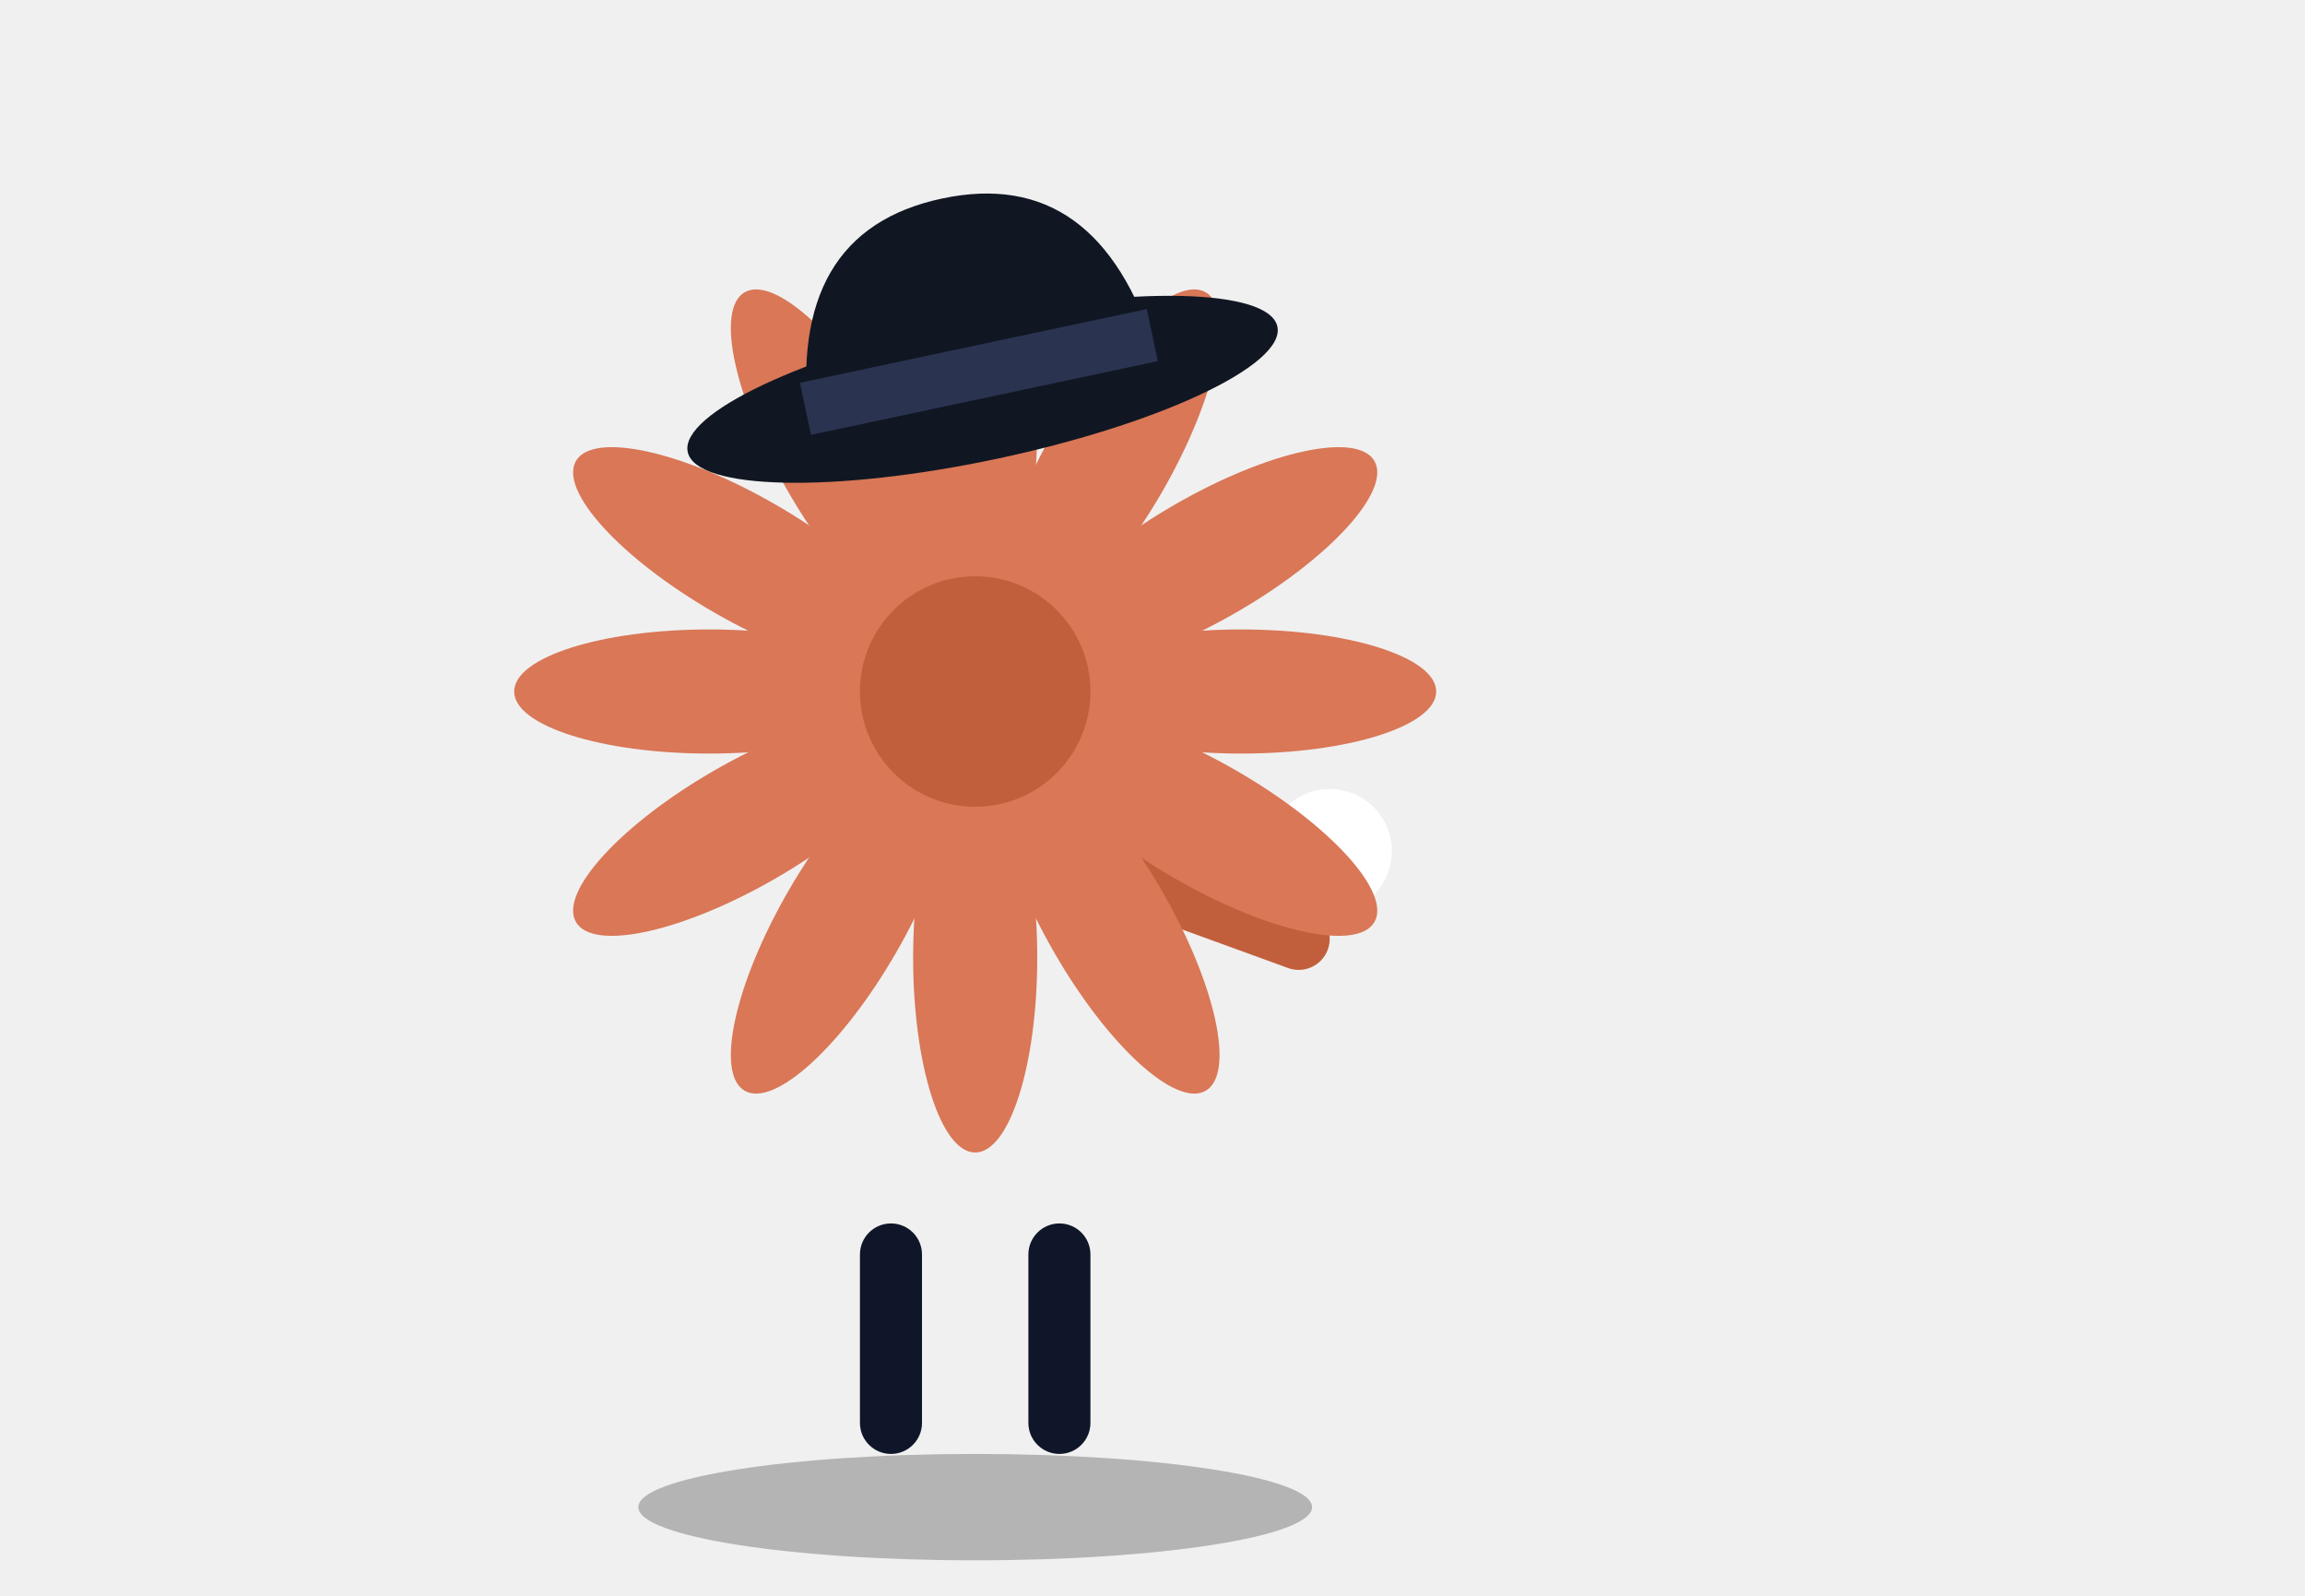
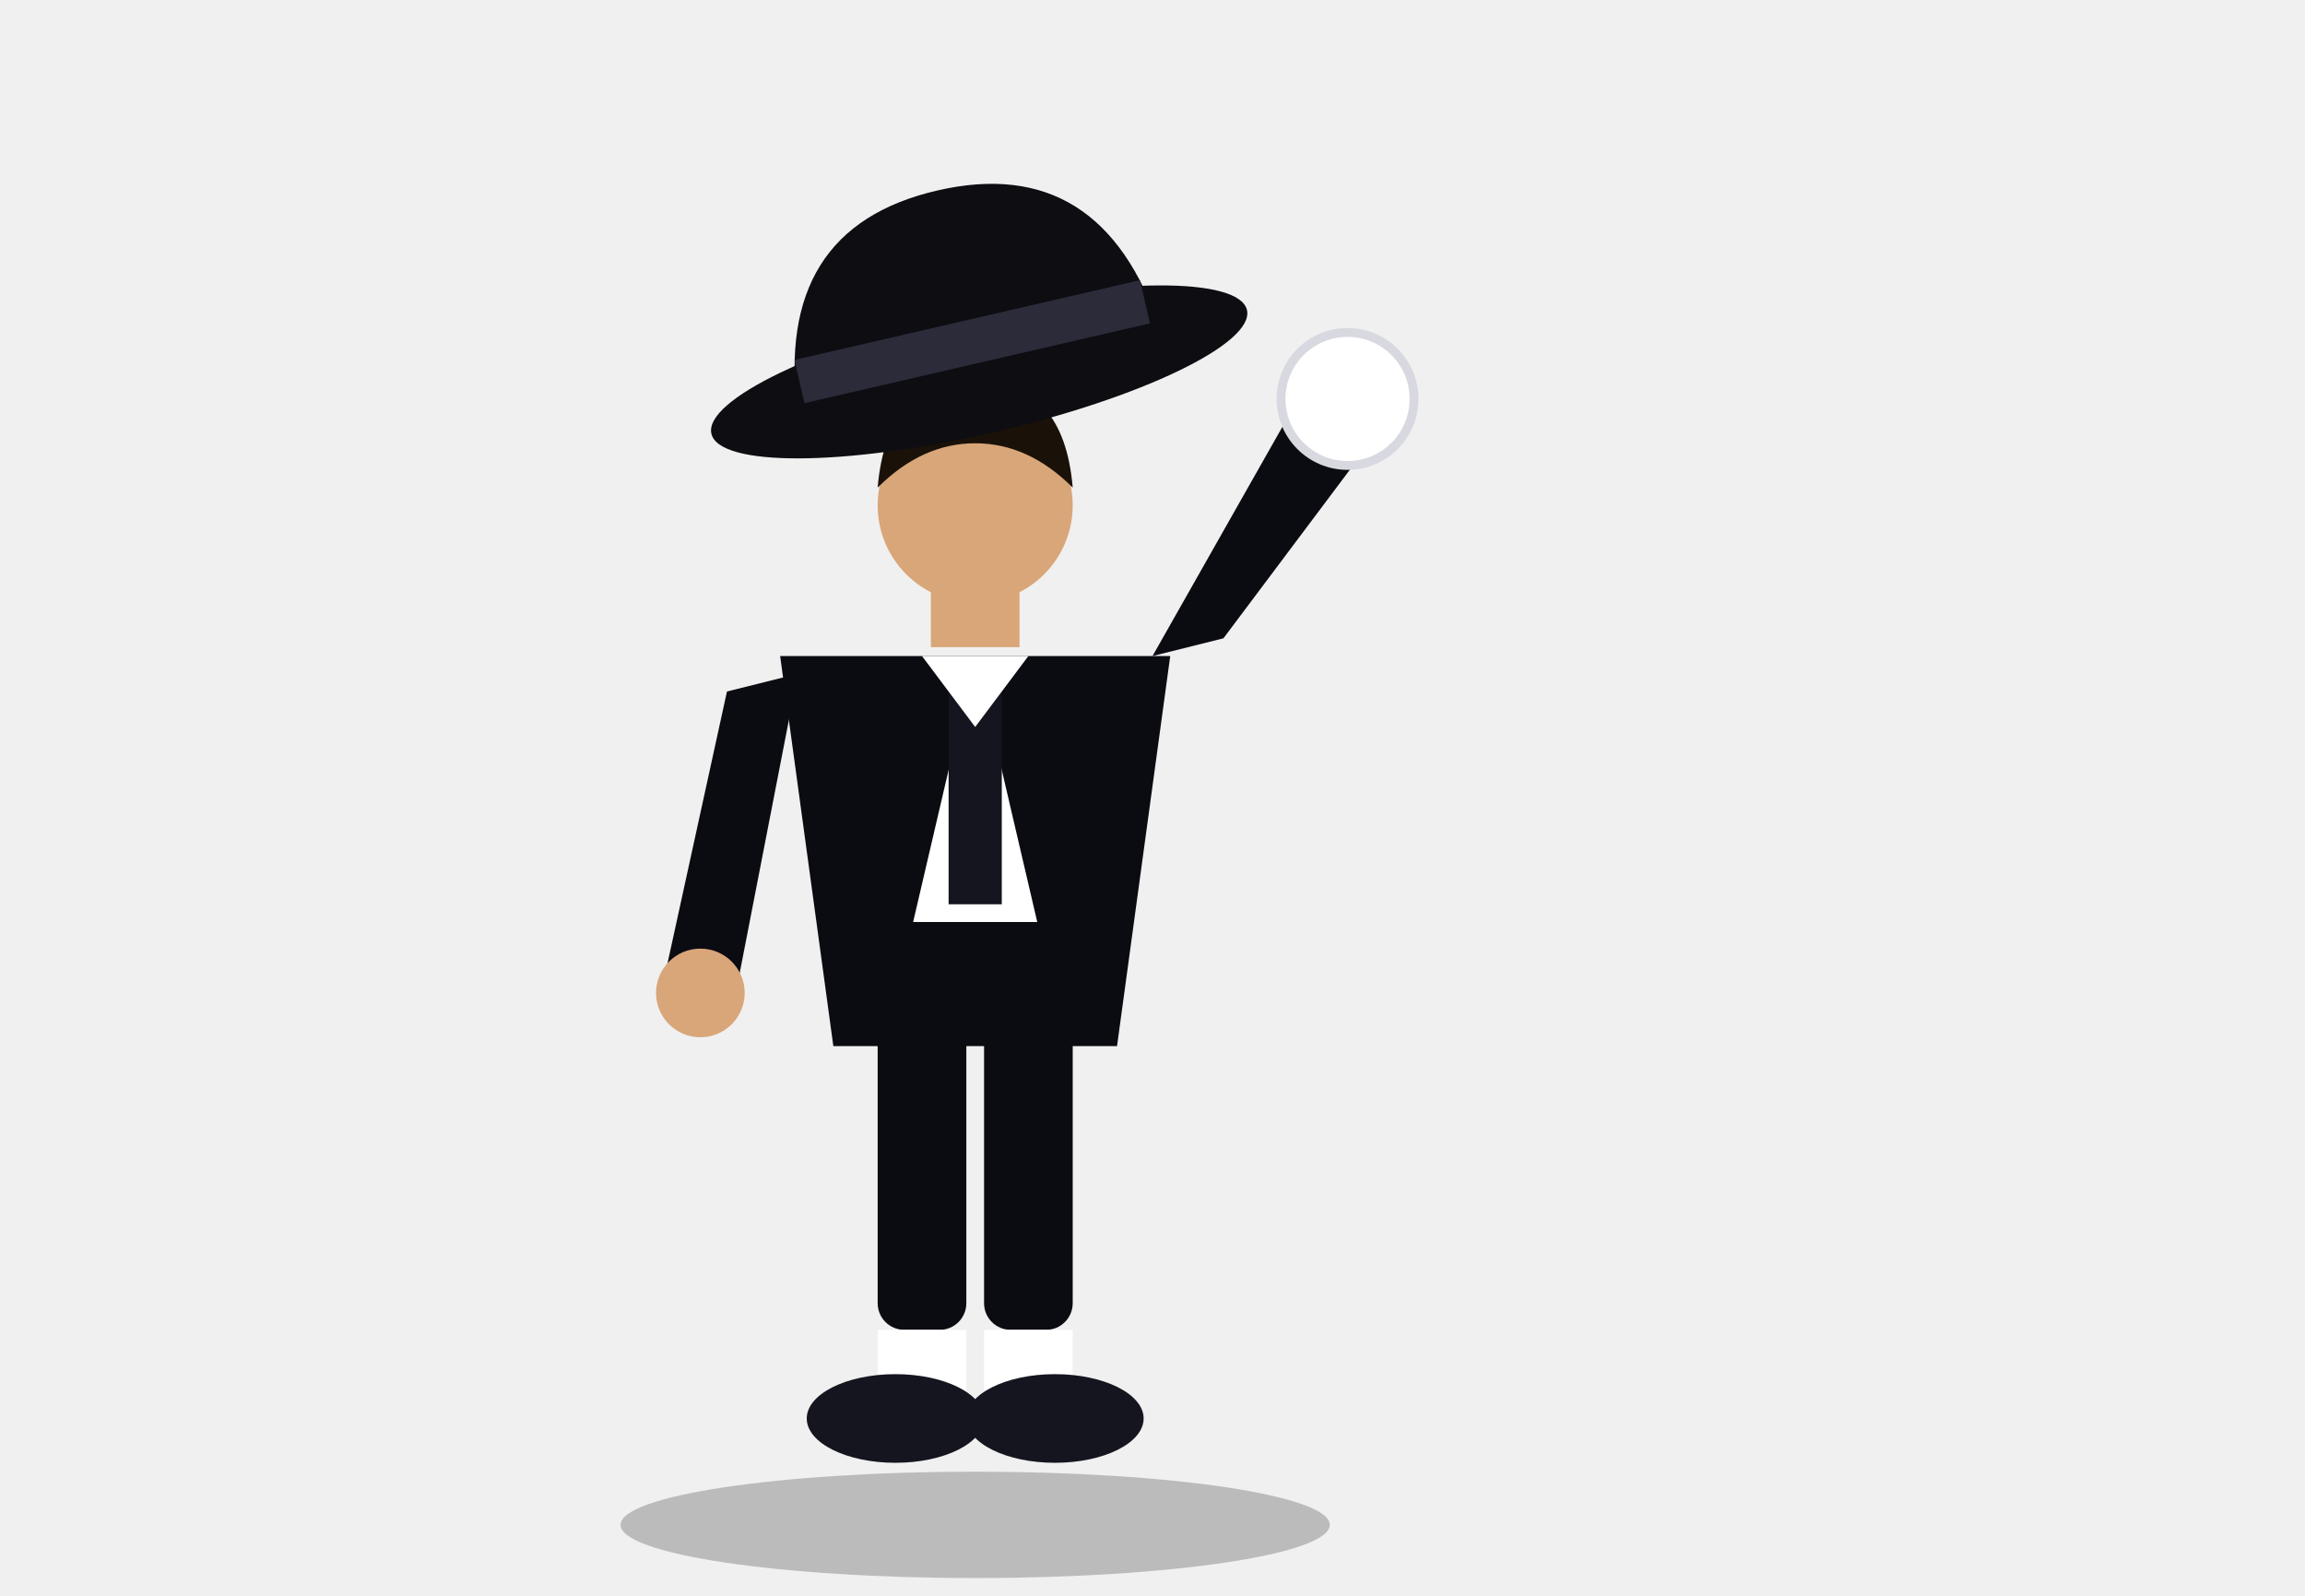
- <svg xmlns="http://www.w3.org/2000/svg" width="260" height="180" viewBox="0 0 260 180" role="img" aria-label="Dancing Claude">
+ <svg xmlns="http://www.w3.org/2000/svg" width="260" height="180" viewBox="0 0 260 180" role="img" aria-label="Moonwalking dancer">
  <defs>
    <style>
-       /* Slide back and forth across the stage — the "walking around". */
-       @keyframes walk { 0%{transform:translateX(-46px)} 50%{transform:translateX(46px)} 100%{transform:translateX(-46px)} }
-       /* The anti-gravity lean, synced with the slide. */
-       @keyframes lean { 0%{transform:rotate(8deg)} 25%{transform:rotate(0deg)} 50%{transform:rotate(-8deg)} 75%{transform:rotate(0deg)} 100%{transform:rotate(8deg)} }
-       /* Moonwalk shuffle. */
-       @keyframes shuffleL { 0%,100%{transform:rotate(14deg)} 50%{transform:rotate(-14deg)} }
-       @keyframes shuffleR { 0%,100%{transform:rotate(-14deg)} 50%{transform:rotate(14deg)} }
-       /* Slow flair spin on the mark. */
-       @keyframes spin { from{transform:rotate(0deg)} to{transform:rotate(360deg)} }
-       /* A little bob. */
-       @keyframes bob { 0%,100%{transform:translateY(0)} 50%{transform:translateY(-6px)} }
+       /* slide across the stage */
+       @keyframes walk { 0%{transform:translateX(-44px)} 50%{transform:translateX(44px)} 100%{transform:translateX(-44px)} }
+       /* the anti-gravity lean, synced to the slide */
+       @keyframes lean { 0%{transform:rotate(7deg)} 25%{transform:rotate(0)} 50%{transform:rotate(-7deg)} 75%{transform:rotate(0)} 100%{transform:rotate(7deg)} }
+       /* moonwalk leg shuffle */
+       @keyframes shL { 0%,100%{transform:rotate(15deg)} 50%{transform:rotate(-13deg)} }
+       @keyframes shR { 0%,100%{transform:rotate(-13deg)} 50%{transform:rotate(15deg)} }
+       /* the raised glove hand pumps a little */
+       @keyframes glove { 0%,100%{transform:translate(0,0)} 50%{transform:translate(-3px,-4px)} }
+       @keyframes bob { 0%,100%{transform:translateY(0)} 50%{transform:translateY(-5px)} }

-       #stage   { animation: walk 6s ease-in-out infinite; }
-       #bob     { animation: bob 0.75s ease-in-out infinite; }
-       #lean    { transform-origin: 110px 150px; animation: lean 6s ease-in-out infinite; }
-       #mark    { transform-origin: 110px 78px; animation: spin 14s linear infinite; }
-       #legL    { transform-origin: 100px 140px; animation: shuffleL 0.5s ease-in-out infinite; }
-       #legR    { transform-origin: 120px 140px; animation: shuffleR 0.5s ease-in-out infinite; }
+       #stage { animation: walk 6s ease-in-out infinite; }
+       #bob   { animation: bob .75s ease-in-out infinite; }
+       #lean  { transform-origin:110px 166px; animation: lean 6s ease-in-out infinite; }
+       #legL  { transform-origin:104px 116px; animation: shL .5s ease-in-out infinite; }
+       #legR  { transform-origin:116px 116px; animation: shR .5s ease-in-out infinite; }
+       #arm   { transform-origin:132px 76px; animation: glove .5s ease-in-out infinite; }
    </style>
  </defs>
  <g id="stage">
+     <ellipse cx="110" cy="172" rx="40" ry="6" fill="#000" fill-opacity="0.22" />
    <g id="bob">
      <g id="lean">
-         <rect id="legL" x="97" y="138" width="7" height="26" rx="3.5" fill="#0f1629" />
-         <rect id="legR" x="116" y="138" width="7" height="26" rx="3.5" fill="#0f1629" />
-         <circle cx="150" cy="96" r="7" fill="#ffffff" />
-         <rect x="118" y="92" width="34" height="7" rx="3.5" fill="#C15F3C" transform="rotate(20 118 95)" />
-         <g id="mark">
-           <ellipse cx="110" cy="48" rx="7" ry="22" fill="#D97757" transform="rotate(0 110 78)" />
-           <ellipse cx="110" cy="48" rx="7" ry="22" fill="#D97757" transform="rotate(30 110 78)" />
-           <ellipse cx="110" cy="48" rx="7" ry="22" fill="#D97757" transform="rotate(60 110 78)" />
-           <ellipse cx="110" cy="48" rx="7" ry="22" fill="#D97757" transform="rotate(90 110 78)" />
-           <ellipse cx="110" cy="48" rx="7" ry="22" fill="#D97757" transform="rotate(120 110 78)" />
-           <ellipse cx="110" cy="48" rx="7" ry="22" fill="#D97757" transform="rotate(150 110 78)" />
-           <ellipse cx="110" cy="48" rx="7" ry="22" fill="#D97757" transform="rotate(180 110 78)" />
-           <ellipse cx="110" cy="48" rx="7" ry="22" fill="#D97757" transform="rotate(210 110 78)" />
-           <ellipse cx="110" cy="48" rx="7" ry="22" fill="#D97757" transform="rotate(240 110 78)" />
-           <ellipse cx="110" cy="48" rx="7" ry="22" fill="#D97757" transform="rotate(270 110 78)" />
-           <ellipse cx="110" cy="48" rx="7" ry="22" fill="#D97757" transform="rotate(300 110 78)" />
-           <ellipse cx="110" cy="48" rx="7" ry="22" fill="#D97757" transform="rotate(330 110 78)" />
-           <circle cx="110" cy="78" r="13" fill="#C15F3C" />
+         <g id="legL">
+           <rect x="99" y="114" width="10" height="36" rx="3" fill="#0b0b12" />
+           <rect x="99" y="150" width="10" height="8" fill="#fff" />
+           <ellipse cx="101" cy="160" rx="10" ry="5" fill="#15151f" />
        </g>
-         <g transform="rotate(-12 110 40)">
-           <ellipse cx="110" cy="44" rx="34" ry="8" fill="#111722" />
-           <path d="M 90 44 Q 92 22 110 22 Q 128 22 130 44 Z" fill="#111722" />
-           <rect x="90" y="39" width="40" height="6" fill="#2a3350" />
+         <g id="legR">
+           <rect x="111" y="114" width="10" height="36" rx="3" fill="#0b0b12" />
+           <rect x="111" y="150" width="10" height="8" fill="#fff" />
+           <ellipse cx="119" cy="160" rx="10" ry="5" fill="#15151f" />
+         </g>
+         <path d="M90 76 L82 78 L75 110 L83 112 Z" fill="#0b0b12" />
+         <circle cx="79" cy="112" r="5" fill="#d9a679" />
+         <path d="M88 74 L132 74 L126 118 L94 118 Z" fill="#0b0b12" />
+         <path d="M110 74 L103 104 L117 104 Z" fill="#fff" />
+         <rect x="107" y="76" width="6" height="26" fill="#15151f" />
+         <path d="M104 74 L110 82 L116 74 Z" fill="#fff" />
+         <g id="arm">
+           <path d="M130 74 L138 72 L156 48 L147 44 Z" fill="#0b0b12" />
+           <circle cx="152" cy="45" r="7.5" fill="#fff" stroke="#d8d8e0" stroke-width="1" />
+         </g>
+         <rect x="105" y="64" width="10" height="9" fill="#d9a679" />
+         <circle cx="110" cy="57" r="11" fill="#d9a679" />
+         <path d="M99 55 Q100 43 110 43 Q120 43 121 55 Q116 50 110 50 Q104 50 99 55 Z" fill="#1a1208" />
+         <g transform="rotate(-13 110 40)">
+           <ellipse cx="110" cy="42" rx="31" ry="7" fill="#0d0d12" />
+           <path d="M89 42 Q91 21 110 21 Q129 21 131 42 Z" fill="#0d0d12" />
+           <rect x="90" y="36" width="40" height="5" fill="#2b2b3a" />
        </g>
      </g>
    </g>
-     <ellipse cx="110" cy="170" rx="38" ry="6" fill="#000000" fill-opacity="0.25" />
  </g>
</svg>
